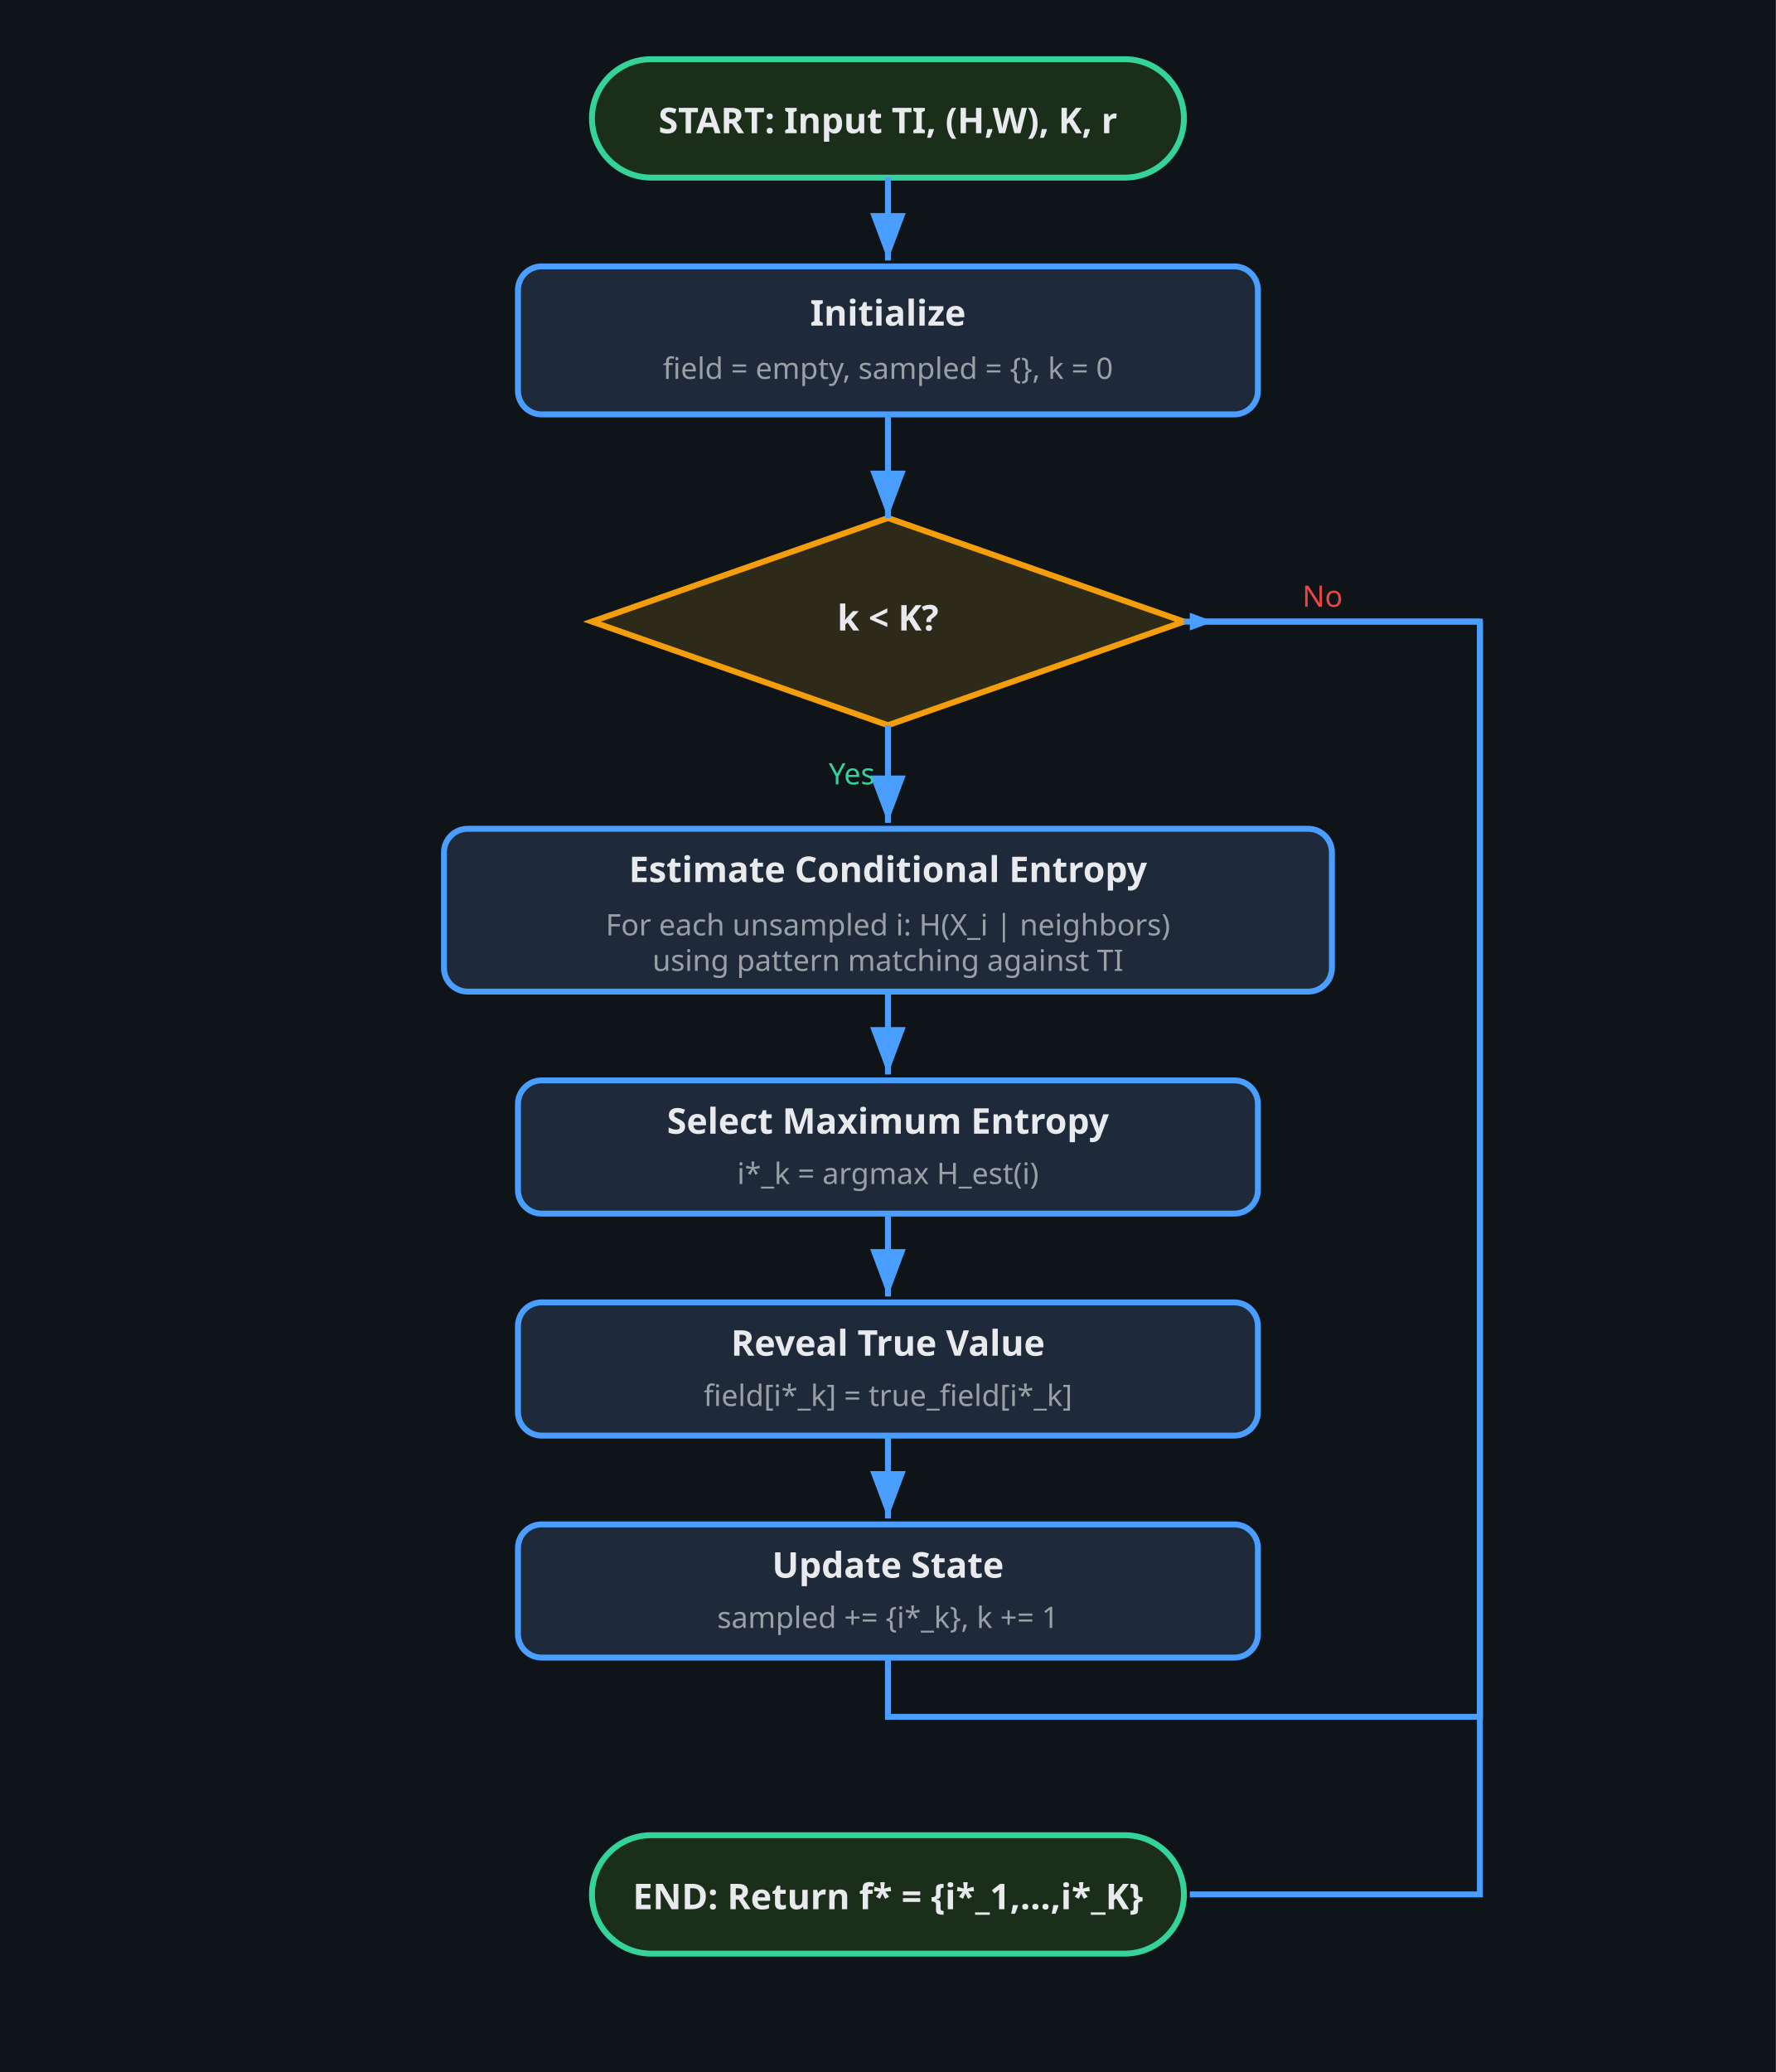
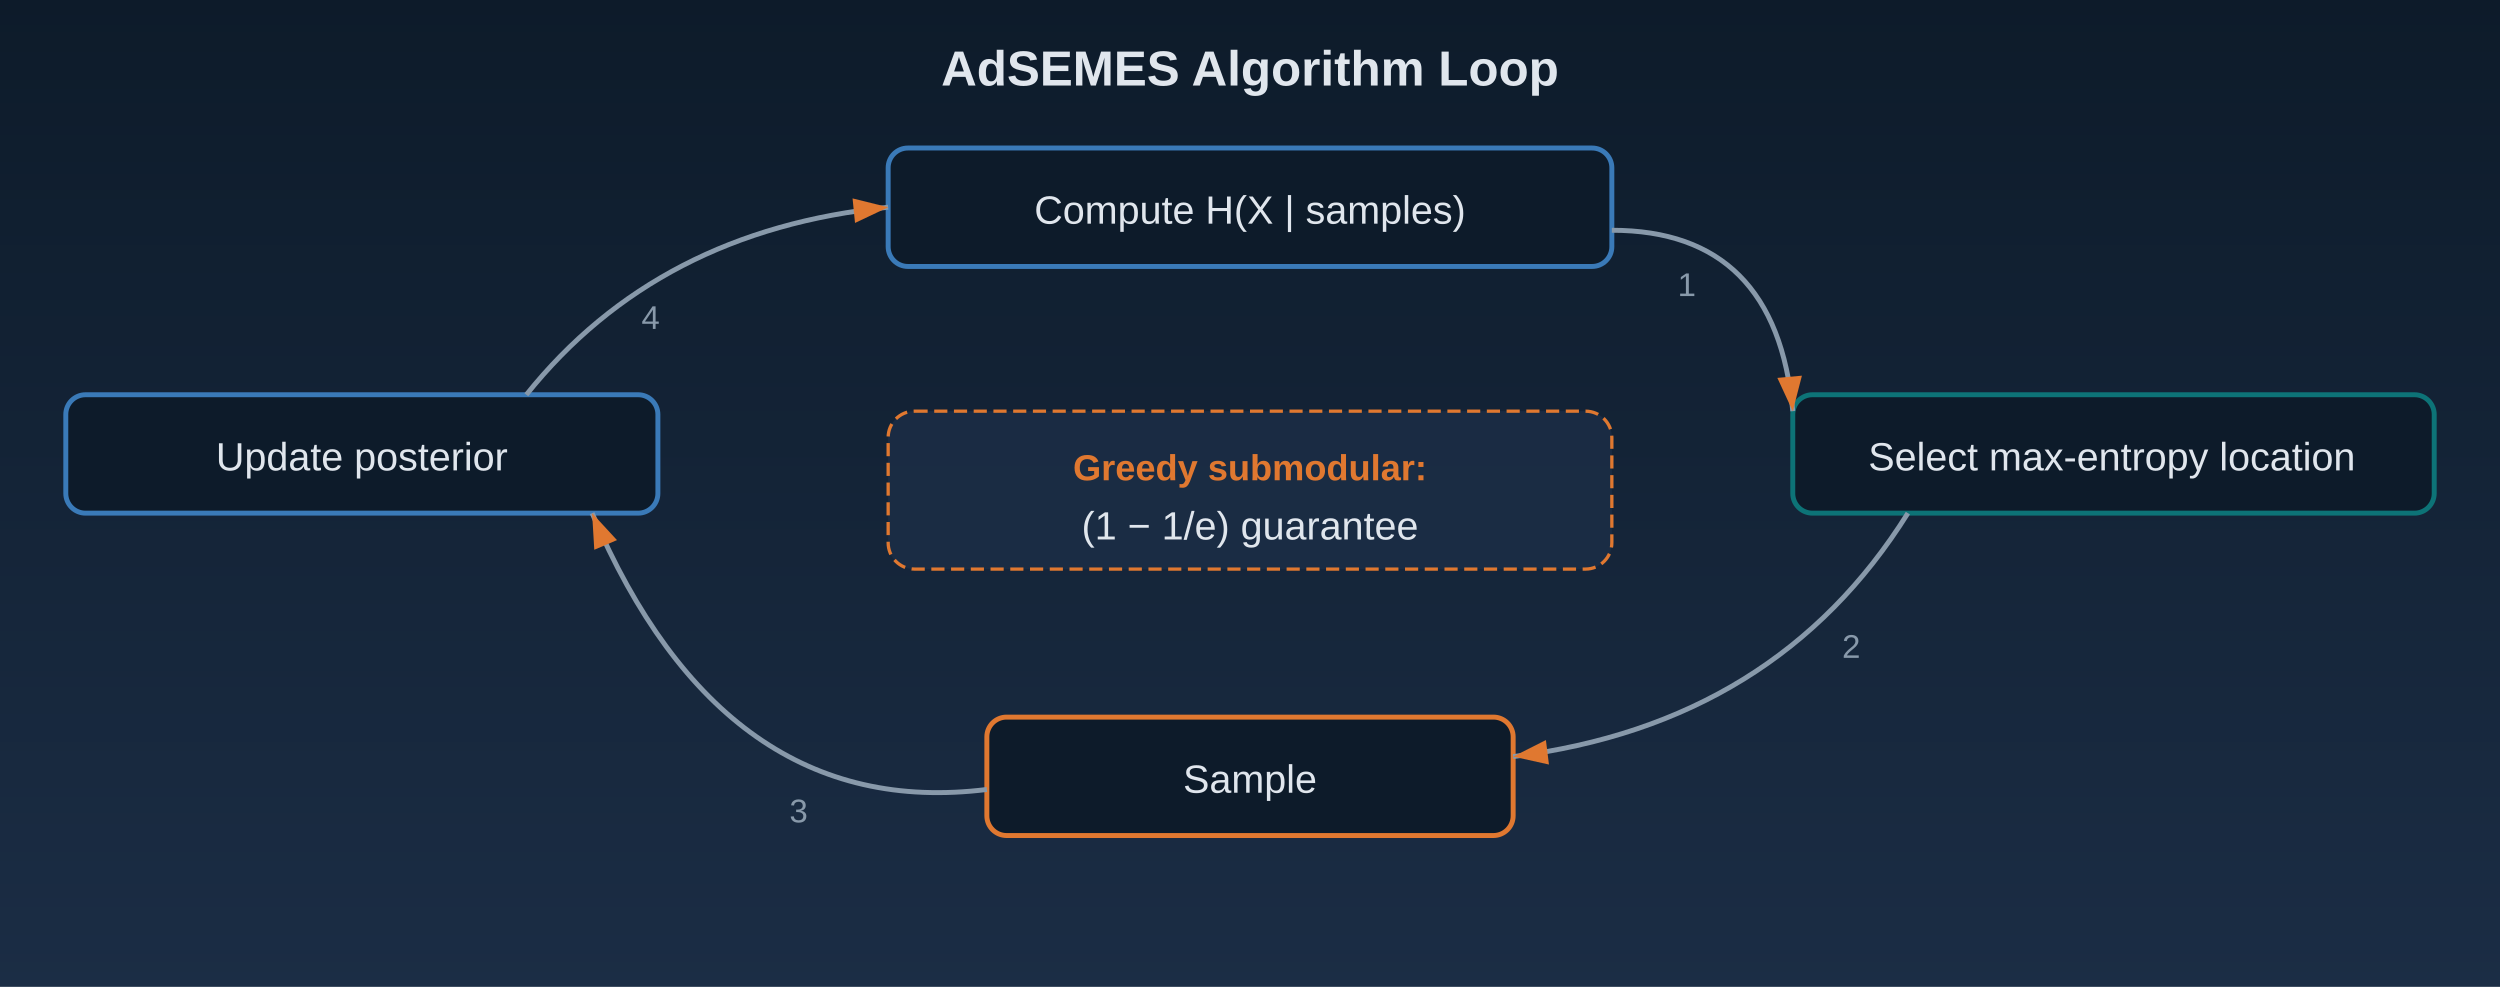
- <svg xmlns="http://www.w3.org/2000/svg" viewBox="0 0 600 700">
+ <svg xmlns="http://www.w3.org/2000/svg" width="760" height="300" viewBox="0 0 760 300">
  <defs>
-     <style>
-       .box { fill: #1e2a3a; stroke: #4a9eff; stroke-width: 2; rx: 8; }
-       .decision { fill: #2e2a1a; stroke: #f59e0b; stroke-width: 2; }
-       .start-end { fill: #1a2e1a; stroke: #34d399; stroke-width: 2; rx: 20; }
-       .title { font-family: sans-serif; font-size: 12px; fill: #e8eaed; font-weight: bold; text-anchor: middle; }
-       .label { font-family: sans-serif; font-size: 10px; fill: #9aa0a6; text-anchor: middle; }
-       .arrow { stroke: #4a9eff; stroke-width: 2; fill: none; marker-end: url(#ah); }
-       .yes { font-family: sans-serif; font-size: 10px; fill: #34d399; }
-       .no { font-family: sans-serif; font-size: 10px; fill: #ef4444; }
-     </style>
-     <marker id="ah" markerWidth="8" markerHeight="6" refX="8" refY="3" orient="auto">
-       <polygon points="0 0, 8 3, 0 6" fill="#4a9eff" />
+     <linearGradient id="bg4" x1="0" y1="0" x2="0" y2="1">
+       <stop offset="0%" stop-color="#0d1b2a" />
+       <stop offset="100%" stop-color="#1b2d45" />
+     </linearGradient>
+     <marker id="cir" markerWidth="7" markerHeight="5" refX="7" refY="2.5" orient="auto">
+       <polygon points="0 0,7 2.5,0 5" style="fill:#e07830" />
    </marker>
  </defs>
-   <rect width="600" height="700" fill="#0f1419" />
-   <rect class="start-end" x="200" y="20" width="200" height="40" />
-   <text class="title" x="300" y="45">START: Input TI, (H,W), K, r</text>
-   <rect class="box" x="175" y="90" width="250" height="50" />
-   <text class="title" x="300" y="110">Initialize</text>
-   <text class="label" x="300" y="128">field = empty, sampled = {}, k = 0</text>
-   <polygon class="decision" points="300,175 400,210 300,245 200,210" />
-   <text class="title" x="300" y="213">k &lt; K?</text>
-   <rect class="box" x="150" y="280" width="300" height="55" />
-   <text class="title" x="300" y="298">Estimate Conditional Entropy</text>
-   <text class="label" x="300" y="316">For each unsampled i: H(X_i | neighbors)</text>
-   <text class="label" x="300" y="328">using pattern matching against TI</text>
-   <rect class="box" x="175" y="365" width="250" height="45" />
-   <text class="title" x="300" y="383">Select Maximum Entropy</text>
-   <text class="label" x="300" y="400">i*_k = argmax H_est(i)</text>
-   <rect class="box" x="175" y="440" width="250" height="45" />
-   <text class="title" x="300" y="458">Reveal True Value</text>
-   <text class="label" x="300" y="475">field[i*_k] = true_field[i*_k]</text>
-   <rect class="box" x="175" y="515" width="250" height="45" />
-   <text class="title" x="300" y="533">Update State</text>
-   <text class="label" x="300" y="550">sampled += {i*_k}, k += 1</text>
-   <rect class="start-end" x="200" y="620" width="200" height="40" />
-   <text class="title" x="300" y="645">END: Return f* = {i*_1,...,i*_K}</text>
-   <line class="arrow" x1="300" y1="60" x2="300" y2="88" />
-   <line class="arrow" x1="300" y1="140" x2="300" y2="175" />
-   <line class="arrow" x1="300" y1="245" x2="300" y2="278" />
-   <line class="arrow" x1="300" y1="335" x2="300" y2="363" />
-   <line class="arrow" x1="300" y1="410" x2="300" y2="438" />
-   <line class="arrow" x1="300" y1="485" x2="300" y2="513" />
-   <path class="arrow" d="M 300 560 L 300 580 L 500 580 L 500 210 L 402 210" style="marker-end: none;" />
-   <polygon points="402 207, 402 213, 410 210" fill="#4a9eff" />
-   <line class="arrow" x1="400" y1="210" x2="500" y2="210" style="marker-end: none;" />
-   <path class="arrow" d="M 500 210 L 500 640 L 402 640" style="marker-end: none;" />
-   <text class="yes" x="280" y="265">Yes</text>
-   <text class="no" x="440" y="205">No</text>
+   <rect width="760" height="300" style="fill:url(#bg4)" />
+   <text x="380" y="26" style="font-family:Arial,sans-serif;font-size:15px;fill:#e0e6ed;text-anchor:middle;font-weight:bold">AdSEMES Algorithm Loop</text>
+   <rect x="270" y="45" width="220" height="36" rx="6" style="fill:#0d1b2a;stroke:#3a7ab8;stroke-width:1.5" />
+   <text x="380" y="68" style="font-family:Arial,sans-serif;font-size:12px;fill:#e0e6ed;text-anchor:middle">Compute H(X | samples)</text>
+   <rect x="545" y="120" width="195" height="36" rx="6" style="fill:#0d1b2a;stroke:#0d7377;stroke-width:1.5" />
+   <text x="642" y="143" style="font-family:Arial,sans-serif;font-size:12px;fill:#e0e6ed;text-anchor:middle">Select max-entropy location</text>
+   <rect x="300" y="218" width="160" height="36" rx="6" style="fill:#0d1b2a;stroke:#e07830;stroke-width:1.5" />
+   <text x="380" y="241" style="font-family:Arial,sans-serif;font-size:12px;fill:#e0e6ed;text-anchor:middle">Sample</text>
+   <rect x="20" y="120" width="180" height="36" rx="6" style="fill:#0d1b2a;stroke:#3a7ab8;stroke-width:1.5" />
+   <text x="110" y="143" style="font-family:Arial,sans-serif;font-size:12px;fill:#e0e6ed;text-anchor:middle">Update posterior</text>
+   <path d="M 490,70 Q 540,70 545,125" style="fill:none;stroke:#8899aa;stroke-width:1.5" marker-end="url(#cir)" />
+   <path d="M 580,156 Q 540,220 460,230" style="fill:none;stroke:#8899aa;stroke-width:1.5" marker-end="url(#cir)" />
+   <path d="M 300,240 Q 220,250 180,156" style="fill:none;stroke:#8899aa;stroke-width:1.5" marker-end="url(#cir)" />
+   <path d="M 160,120 Q 200,70 270,63" style="fill:none;stroke:#8899aa;stroke-width:1.5" marker-end="url(#cir)" />
+   <rect x="270" y="125" width="220" height="48" rx="8" style="fill:#1b2d45;fill-opacity:0.9;stroke:#e07830;stroke-width:1;stroke-dasharray:4,2" />
+   <text x="380" y="146" style="font-family:Arial,sans-serif;font-size:11px;fill:#e07830;text-anchor:middle;font-weight:bold">Greedy submodular:</text>
+   <text x="380" y="164" style="font-family:Arial,sans-serif;font-size:12px;fill:#e0e6ed;text-anchor:middle">(1 − 1/e) guarantee</text>
+   <text x="510" y="90" style="font-family:Arial,sans-serif;font-size:10px;fill:#8899aa">1</text>
+   <text x="560" y="200" style="font-family:Arial,sans-serif;font-size:10px;fill:#8899aa">2</text>
+   <text x="240" y="250" style="font-family:Arial,sans-serif;font-size:10px;fill:#8899aa">3</text>
+   <text x="195" y="100" style="font-family:Arial,sans-serif;font-size:10px;fill:#8899aa">4</text>
</svg>
